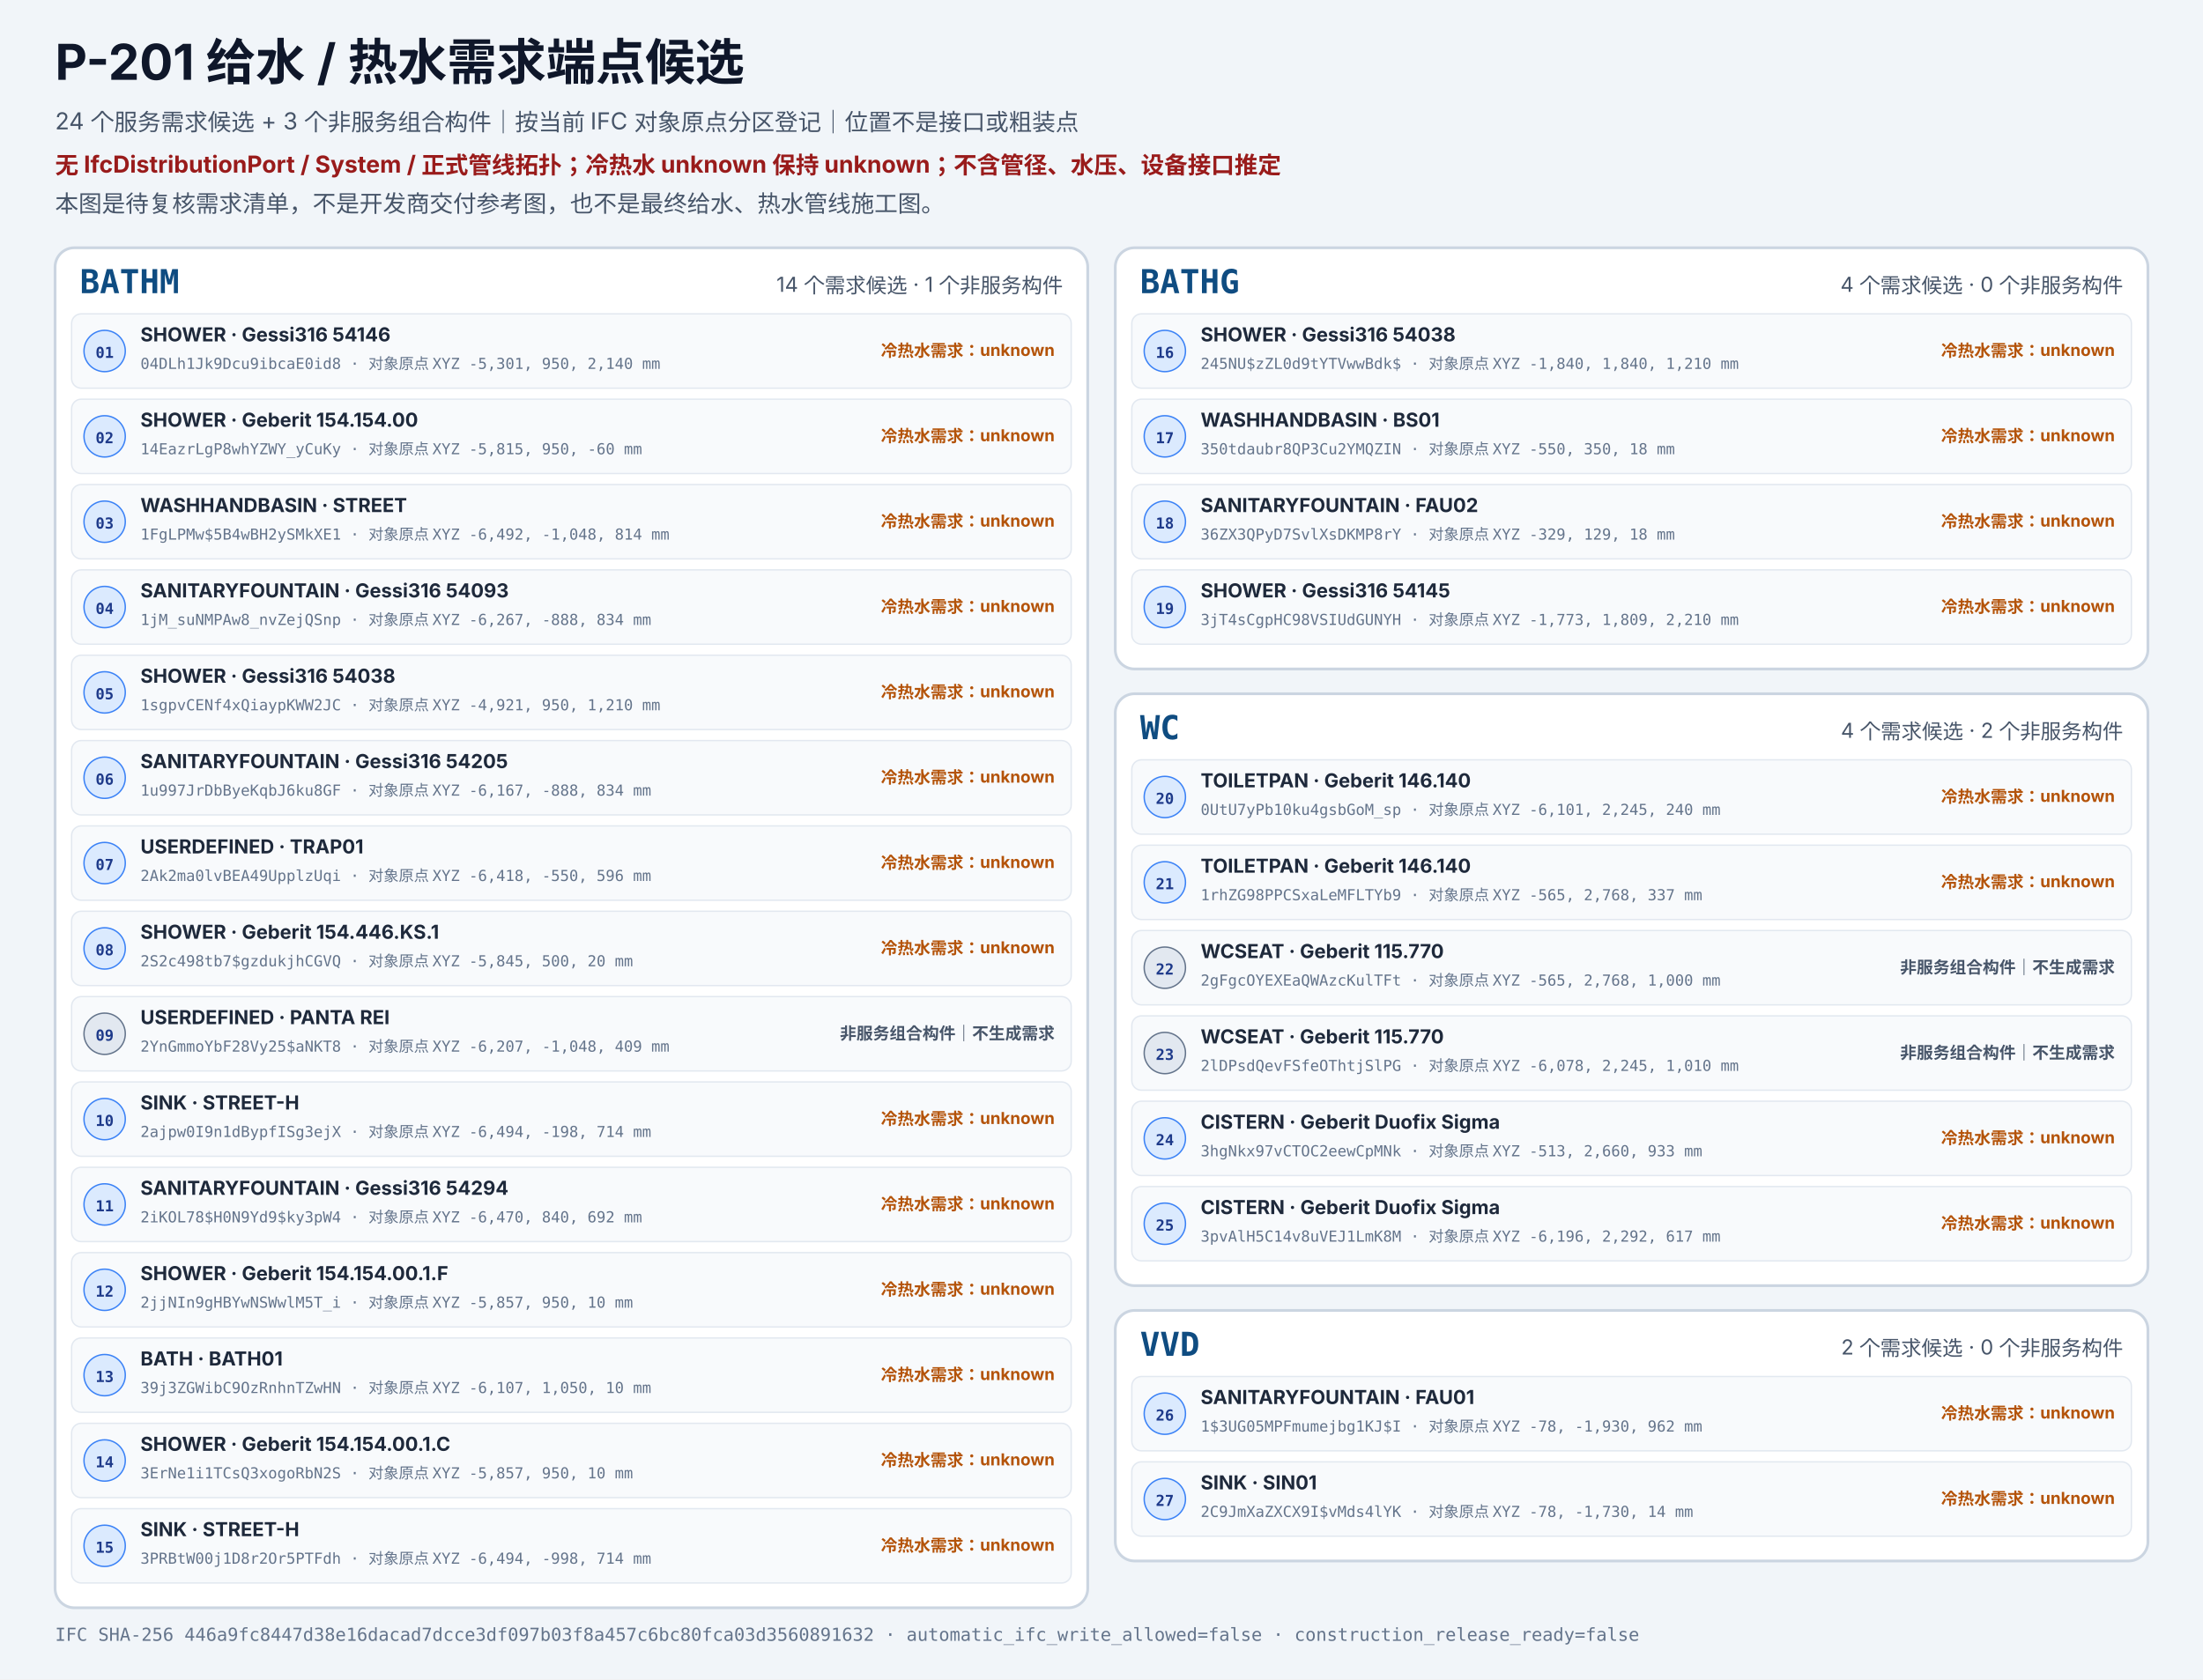
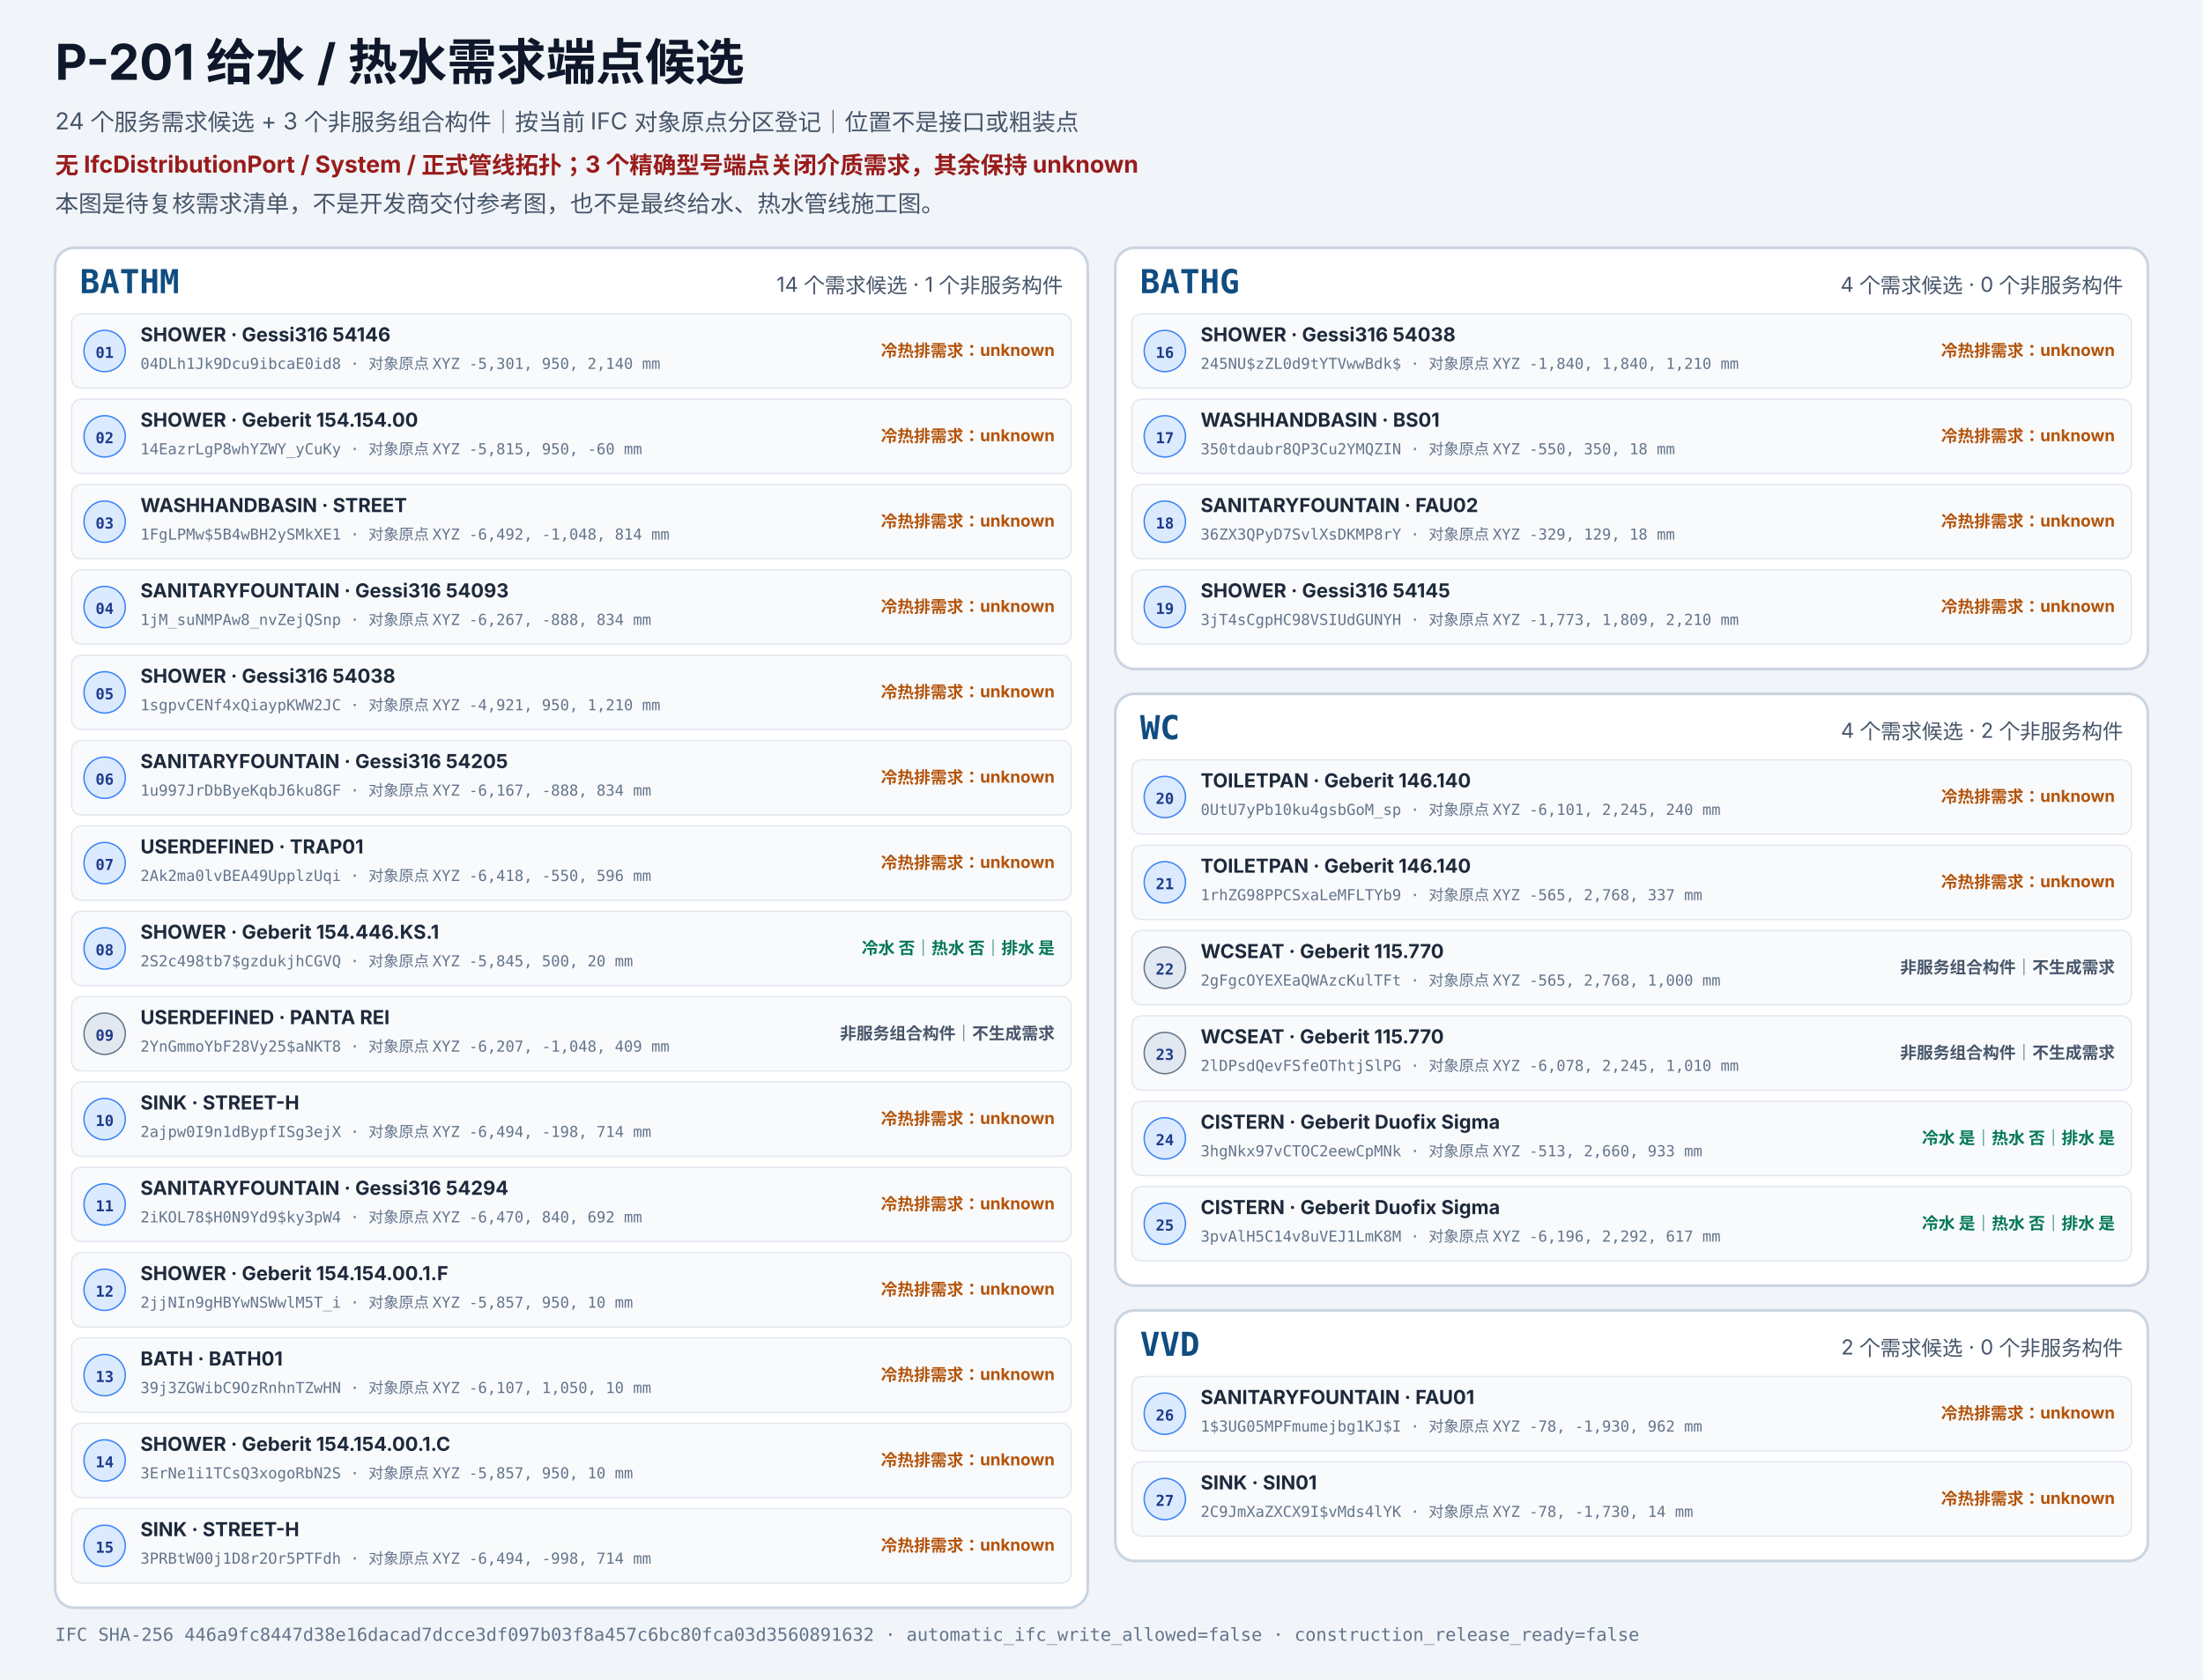
<svg xmlns="http://www.w3.org/2000/svg" width="1600" height="1220" viewBox="0 0 1600 1220">
  <style>
.bg{fill:#f1f5f9}.panel{fill:#fff;stroke:#cbd5e1;stroke-width:2}.endpoint{fill:#f8fafc;stroke:#e2e8f0}
.title{font:700 36px -apple-system,BlinkMacSystemFont,"PingFang SC",sans-serif;fill:#0f172a}
.meta{font:17px -apple-system,BlinkMacSystemFont,"PingFang SC",sans-serif;fill:#475569}
.warning{font:700 17px -apple-system,BlinkMacSystemFont,"PingFang SC",sans-serif;fill:#991b1b}
.room{font:700 24px ui-monospace,SFMono-Regular,monospace;fill:#0f4c81}.room-count{font:15px -apple-system,"PingFang SC",sans-serif;fill:#475569}
.service-badge{fill:#dbeafe;stroke:#3b82f6}.component-badge{fill:#e2e8f0;stroke:#64748b}
.badge-text{font:700 11px ui-monospace,monospace;fill:#1e3a8a;text-anchor:middle}
.endpoint-title{font:700 14px -apple-system,"PingFang SC",sans-serif;fill:#1e293b}
.endpoint-meta{font:11px ui-monospace,SFMono-Regular,monospace;fill:#64748b}
- .unknown{font:700 12px -apple-system,"PingFang SC",sans-serif;fill:#b45309}.component{font:700 12px -apple-system,"PingFang SC",sans-serif;fill:#475569}
+ .unknown{font:700 12px -apple-system,"PingFang SC",sans-serif;fill:#b45309}.confirmed{font:700 12px -apple-system,"PingFang SC",sans-serif;fill:#047857}.component{font:700 12px -apple-system,"PingFang SC",sans-serif;fill:#475569}
.footer{font:13px ui-monospace,SFMono-Regular,monospace;fill:#64748b}
</style>
  <rect class="bg" width="1600" height="1220" />
  <text class="title" x="40" y="58">P-201 给水 / 热水需求端点候选</text>
  <text class="meta" x="40" y="94">24 个服务需求候选 + 3 个非服务组合构件｜按当前 IFC 对象原点分区登记｜位置不是接口或粗装点</text>
-   <text class="warning" x="40" y="126">无 IfcDistributionPort / System / 正式管线拓扑；冷热水 unknown 保持 unknown；不含管径、水压、设备接口推定</text>
+   <text class="warning" x="40" y="126">无 IfcDistributionPort / System / 正式管线拓扑；3 个精确型号端点关闭介质需求，其余保持 unknown</text>
  <text class="meta" x="40" y="154">本图是待复核需求清单，不是开发商交付参考图，也不是最终给水、热水管线施工图。</text>
  <rect class="panel" x="40" y="180" width="750" height="988" rx="14" />
  <text class="room" x="58" y="213">BATHM</text>
  <text class="room-count" x="772" y="212" text-anchor="end">14 个需求候选 · 1 个非服务构件</text>
  <g data-global-id="04DLh1Jk9Dcu9ibcaE0id8" data-service-demand="true">
    <rect class="endpoint" x="52" y="228" width="726" height="54" rx="7" />
    <circle class="service-badge" cx="76" cy="255" r="15" />
    <text class="badge-text" x="76" y="260">01</text>
    <text class="endpoint-title" x="102" y="248">SHOWER · Gessi316 54146</text>
    <text class="endpoint-meta" x="102" y="268">04DLh1Jk9Dcu9ibcaE0id8 · 对象原点 XYZ -5,301, 950, 2,140 mm</text>
-     <text class="unknown" x="766" y="259" text-anchor="end">冷热水需求：unknown</text>
+     <text class="unknown" x="766" y="259" text-anchor="end">冷热排需求：unknown</text>
  </g>
  <g data-global-id="14EazrLgP8whYZWY_yCuKy" data-service-demand="true">
    <rect class="endpoint" x="52" y="290" width="726" height="54" rx="7" />
    <circle class="service-badge" cx="76" cy="317" r="15" />
    <text class="badge-text" x="76" y="322">02</text>
    <text class="endpoint-title" x="102" y="310">SHOWER · Geberit 154.154.00</text>
    <text class="endpoint-meta" x="102" y="330">14EazrLgP8whYZWY_yCuKy · 对象原点 XYZ -5,815, 950, -60 mm</text>
-     <text class="unknown" x="766" y="321" text-anchor="end">冷热水需求：unknown</text>
+     <text class="unknown" x="766" y="321" text-anchor="end">冷热排需求：unknown</text>
  </g>
  <g data-global-id="1FgLPMw$5B4wBH2ySMkXE1" data-service-demand="true">
    <rect class="endpoint" x="52" y="352" width="726" height="54" rx="7" />
    <circle class="service-badge" cx="76" cy="379" r="15" />
    <text class="badge-text" x="76" y="384">03</text>
    <text class="endpoint-title" x="102" y="372">WASHHANDBASIN · STREET</text>
    <text class="endpoint-meta" x="102" y="392">1FgLPMw$5B4wBH2ySMkXE1 · 对象原点 XYZ -6,492, -1,048, 814 mm</text>
-     <text class="unknown" x="766" y="383" text-anchor="end">冷热水需求：unknown</text>
+     <text class="unknown" x="766" y="383" text-anchor="end">冷热排需求：unknown</text>
  </g>
  <g data-global-id="1jM_suNMPAw8_nvZejQSnp" data-service-demand="true">
    <rect class="endpoint" x="52" y="414" width="726" height="54" rx="7" />
    <circle class="service-badge" cx="76" cy="441" r="15" />
    <text class="badge-text" x="76" y="446">04</text>
    <text class="endpoint-title" x="102" y="434">SANITARYFOUNTAIN · Gessi316 54093</text>
    <text class="endpoint-meta" x="102" y="454">1jM_suNMPAw8_nvZejQSnp · 对象原点 XYZ -6,267, -888, 834 mm</text>
-     <text class="unknown" x="766" y="445" text-anchor="end">冷热水需求：unknown</text>
+     <text class="unknown" x="766" y="445" text-anchor="end">冷热排需求：unknown</text>
  </g>
  <g data-global-id="1sgpvCENf4xQiaypKWW2JC" data-service-demand="true">
    <rect class="endpoint" x="52" y="476" width="726" height="54" rx="7" />
    <circle class="service-badge" cx="76" cy="503" r="15" />
    <text class="badge-text" x="76" y="508">05</text>
    <text class="endpoint-title" x="102" y="496">SHOWER · Gessi316 54038</text>
    <text class="endpoint-meta" x="102" y="516">1sgpvCENf4xQiaypKWW2JC · 对象原点 XYZ -4,921, 950, 1,210 mm</text>
-     <text class="unknown" x="766" y="507" text-anchor="end">冷热水需求：unknown</text>
+     <text class="unknown" x="766" y="507" text-anchor="end">冷热排需求：unknown</text>
  </g>
  <g data-global-id="1u997JrDbByeKqbJ6ku8GF" data-service-demand="true">
    <rect class="endpoint" x="52" y="538" width="726" height="54" rx="7" />
    <circle class="service-badge" cx="76" cy="565" r="15" />
    <text class="badge-text" x="76" y="570">06</text>
    <text class="endpoint-title" x="102" y="558">SANITARYFOUNTAIN · Gessi316 54205</text>
    <text class="endpoint-meta" x="102" y="578">1u997JrDbByeKqbJ6ku8GF · 对象原点 XYZ -6,167, -888, 834 mm</text>
-     <text class="unknown" x="766" y="569" text-anchor="end">冷热水需求：unknown</text>
+     <text class="unknown" x="766" y="569" text-anchor="end">冷热排需求：unknown</text>
  </g>
  <g data-global-id="2Ak2ma0lvBEA49UpplzUqi" data-service-demand="true">
    <rect class="endpoint" x="52" y="600" width="726" height="54" rx="7" />
    <circle class="service-badge" cx="76" cy="627" r="15" />
    <text class="badge-text" x="76" y="632">07</text>
    <text class="endpoint-title" x="102" y="620">USERDEFINED · TRAP01</text>
    <text class="endpoint-meta" x="102" y="640">2Ak2ma0lvBEA49UpplzUqi · 对象原点 XYZ -6,418, -550, 596 mm</text>
-     <text class="unknown" x="766" y="631" text-anchor="end">冷热水需求：unknown</text>
+     <text class="unknown" x="766" y="631" text-anchor="end">冷热排需求：unknown</text>
  </g>
  <g data-global-id="2S2c498tb7$gzdukjhCGVQ" data-service-demand="true">
    <rect class="endpoint" x="52" y="662" width="726" height="54" rx="7" />
    <circle class="service-badge" cx="76" cy="689" r="15" />
    <text class="badge-text" x="76" y="694">08</text>
    <text class="endpoint-title" x="102" y="682">SHOWER · Geberit 154.446.KS.1</text>
    <text class="endpoint-meta" x="102" y="702">2S2c498tb7$gzdukjhCGVQ · 对象原点 XYZ -5,845, 500, 20 mm</text>
-     <text class="unknown" x="766" y="693" text-anchor="end">冷热水需求：unknown</text>
+     <text class="confirmed" x="766" y="693" text-anchor="end">冷水 否｜热水 否｜排水 是</text>
  </g>
  <g data-global-id="2YnGmmoYbF28Vy25$aNKT8" data-service-demand="false">
    <rect class="endpoint" x="52" y="724" width="726" height="54" rx="7" />
    <circle class="component-badge" cx="76" cy="751" r="15" />
    <text class="badge-text" x="76" y="756">09</text>
    <text class="endpoint-title" x="102" y="744">USERDEFINED · PANTA REI</text>
    <text class="endpoint-meta" x="102" y="764">2YnGmmoYbF28Vy25$aNKT8 · 对象原点 XYZ -6,207, -1,048, 409 mm</text>
    <text class="component" x="766" y="755" text-anchor="end">非服务组合构件｜不生成需求</text>
  </g>
  <g data-global-id="2ajpw0I9n1dBypfISg3ejX" data-service-demand="true">
    <rect class="endpoint" x="52" y="786" width="726" height="54" rx="7" />
    <circle class="service-badge" cx="76" cy="813" r="15" />
    <text class="badge-text" x="76" y="818">10</text>
    <text class="endpoint-title" x="102" y="806">SINK · STREET-H</text>
    <text class="endpoint-meta" x="102" y="826">2ajpw0I9n1dBypfISg3ejX · 对象原点 XYZ -6,494, -198, 714 mm</text>
-     <text class="unknown" x="766" y="817" text-anchor="end">冷热水需求：unknown</text>
+     <text class="unknown" x="766" y="817" text-anchor="end">冷热排需求：unknown</text>
  </g>
  <g data-global-id="2iKOL78$H0N9Yd9$ky3pW4" data-service-demand="true">
    <rect class="endpoint" x="52" y="848" width="726" height="54" rx="7" />
    <circle class="service-badge" cx="76" cy="875" r="15" />
    <text class="badge-text" x="76" y="880">11</text>
    <text class="endpoint-title" x="102" y="868">SANITARYFOUNTAIN · Gessi316 54294</text>
    <text class="endpoint-meta" x="102" y="888">2iKOL78$H0N9Yd9$ky3pW4 · 对象原点 XYZ -6,470, 840, 692 mm</text>
-     <text class="unknown" x="766" y="879" text-anchor="end">冷热水需求：unknown</text>
+     <text class="unknown" x="766" y="879" text-anchor="end">冷热排需求：unknown</text>
  </g>
  <g data-global-id="2jjNIn9gHBYwNSWwlM5T_i" data-service-demand="true">
    <rect class="endpoint" x="52" y="910" width="726" height="54" rx="7" />
    <circle class="service-badge" cx="76" cy="937" r="15" />
    <text class="badge-text" x="76" y="942">12</text>
    <text class="endpoint-title" x="102" y="930">SHOWER · Geberit 154.154.00.1.F</text>
    <text class="endpoint-meta" x="102" y="950">2jjNIn9gHBYwNSWwlM5T_i · 对象原点 XYZ -5,857, 950, 10 mm</text>
-     <text class="unknown" x="766" y="941" text-anchor="end">冷热水需求：unknown</text>
+     <text class="unknown" x="766" y="941" text-anchor="end">冷热排需求：unknown</text>
  </g>
  <g data-global-id="39j3ZGWibC9OzRnhnTZwHN" data-service-demand="true">
    <rect class="endpoint" x="52" y="972" width="726" height="54" rx="7" />
    <circle class="service-badge" cx="76" cy="999" r="15" />
    <text class="badge-text" x="76" y="1004">13</text>
    <text class="endpoint-title" x="102" y="992">BATH · BATH01</text>
    <text class="endpoint-meta" x="102" y="1012">39j3ZGWibC9OzRnhnTZwHN · 对象原点 XYZ -6,107, 1,050, 10 mm</text>
-     <text class="unknown" x="766" y="1003" text-anchor="end">冷热水需求：unknown</text>
+     <text class="unknown" x="766" y="1003" text-anchor="end">冷热排需求：unknown</text>
  </g>
  <g data-global-id="3ErNe1i1TCsQ3xogoRbN2S" data-service-demand="true">
    <rect class="endpoint" x="52" y="1034" width="726" height="54" rx="7" />
    <circle class="service-badge" cx="76" cy="1061" r="15" />
    <text class="badge-text" x="76" y="1066">14</text>
    <text class="endpoint-title" x="102" y="1054">SHOWER · Geberit 154.154.00.1.C</text>
    <text class="endpoint-meta" x="102" y="1074">3ErNe1i1TCsQ3xogoRbN2S · 对象原点 XYZ -5,857, 950, 10 mm</text>
-     <text class="unknown" x="766" y="1065" text-anchor="end">冷热水需求：unknown</text>
+     <text class="unknown" x="766" y="1065" text-anchor="end">冷热排需求：unknown</text>
  </g>
  <g data-global-id="3PRBtW00j1D8r2Or5PTFdh" data-service-demand="true">
    <rect class="endpoint" x="52" y="1096" width="726" height="54" rx="7" />
    <circle class="service-badge" cx="76" cy="1123" r="15" />
    <text class="badge-text" x="76" y="1128">15</text>
    <text class="endpoint-title" x="102" y="1116">SINK · STREET-H</text>
    <text class="endpoint-meta" x="102" y="1136">3PRBtW00j1D8r2Or5PTFdh · 对象原点 XYZ -6,494, -998, 714 mm</text>
-     <text class="unknown" x="766" y="1127" text-anchor="end">冷热水需求：unknown</text>
+     <text class="unknown" x="766" y="1127" text-anchor="end">冷热排需求：unknown</text>
  </g>
  <rect class="panel" x="810" y="180" width="750" height="306" rx="14" />
  <text class="room" x="828" y="213">BATHG</text>
  <text class="room-count" x="1542" y="212" text-anchor="end">4 个需求候选 · 0 个非服务构件</text>
  <g data-global-id="245NU$zZL0d9tYTVwwBdk$" data-service-demand="true">
    <rect class="endpoint" x="822" y="228" width="726" height="54" rx="7" />
    <circle class="service-badge" cx="846" cy="255" r="15" />
    <text class="badge-text" x="846" y="260">16</text>
    <text class="endpoint-title" x="872" y="248">SHOWER · Gessi316 54038</text>
    <text class="endpoint-meta" x="872" y="268">245NU$zZL0d9tYTVwwBdk$ · 对象原点 XYZ -1,840, 1,840, 1,210 mm</text>
-     <text class="unknown" x="1536" y="259" text-anchor="end">冷热水需求：unknown</text>
+     <text class="unknown" x="1536" y="259" text-anchor="end">冷热排需求：unknown</text>
  </g>
  <g data-global-id="350tdaubr8QP3Cu2YMQZIN" data-service-demand="true">
    <rect class="endpoint" x="822" y="290" width="726" height="54" rx="7" />
    <circle class="service-badge" cx="846" cy="317" r="15" />
    <text class="badge-text" x="846" y="322">17</text>
    <text class="endpoint-title" x="872" y="310">WASHHANDBASIN · BS01</text>
    <text class="endpoint-meta" x="872" y="330">350tdaubr8QP3Cu2YMQZIN · 对象原点 XYZ -550, 350, 18 mm</text>
-     <text class="unknown" x="1536" y="321" text-anchor="end">冷热水需求：unknown</text>
+     <text class="unknown" x="1536" y="321" text-anchor="end">冷热排需求：unknown</text>
  </g>
  <g data-global-id="36ZX3QPyD7SvlXsDKMP8rY" data-service-demand="true">
    <rect class="endpoint" x="822" y="352" width="726" height="54" rx="7" />
    <circle class="service-badge" cx="846" cy="379" r="15" />
    <text class="badge-text" x="846" y="384">18</text>
    <text class="endpoint-title" x="872" y="372">SANITARYFOUNTAIN · FAU02</text>
    <text class="endpoint-meta" x="872" y="392">36ZX3QPyD7SvlXsDKMP8rY · 对象原点 XYZ -329, 129, 18 mm</text>
-     <text class="unknown" x="1536" y="383" text-anchor="end">冷热水需求：unknown</text>
+     <text class="unknown" x="1536" y="383" text-anchor="end">冷热排需求：unknown</text>
  </g>
  <g data-global-id="3jT4sCgpHC98VSIUdGUNYH" data-service-demand="true">
    <rect class="endpoint" x="822" y="414" width="726" height="54" rx="7" />
    <circle class="service-badge" cx="846" cy="441" r="15" />
    <text class="badge-text" x="846" y="446">19</text>
    <text class="endpoint-title" x="872" y="434">SHOWER · Gessi316 54145</text>
    <text class="endpoint-meta" x="872" y="454">3jT4sCgpHC98VSIUdGUNYH · 对象原点 XYZ -1,773, 1,809, 2,210 mm</text>
-     <text class="unknown" x="1536" y="445" text-anchor="end">冷热水需求：unknown</text>
+     <text class="unknown" x="1536" y="445" text-anchor="end">冷热排需求：unknown</text>
  </g>
  <rect class="panel" x="810" y="504" width="750" height="430" rx="14" />
  <text class="room" x="828" y="537">WC</text>
  <text class="room-count" x="1542" y="536" text-anchor="end">4 个需求候选 · 2 个非服务构件</text>
  <g data-global-id="0UtU7yPb10ku4gsbGoM_sp" data-service-demand="true">
    <rect class="endpoint" x="822" y="552" width="726" height="54" rx="7" />
    <circle class="service-badge" cx="846" cy="579" r="15" />
    <text class="badge-text" x="846" y="584">20</text>
    <text class="endpoint-title" x="872" y="572">TOILETPAN · Geberit 146.140</text>
    <text class="endpoint-meta" x="872" y="592">0UtU7yPb10ku4gsbGoM_sp · 对象原点 XYZ -6,101, 2,245, 240 mm</text>
-     <text class="unknown" x="1536" y="583" text-anchor="end">冷热水需求：unknown</text>
+     <text class="unknown" x="1536" y="583" text-anchor="end">冷热排需求：unknown</text>
  </g>
  <g data-global-id="1rhZG98PPCSxaLeMFLTYb9" data-service-demand="true">
    <rect class="endpoint" x="822" y="614" width="726" height="54" rx="7" />
    <circle class="service-badge" cx="846" cy="641" r="15" />
    <text class="badge-text" x="846" y="646">21</text>
    <text class="endpoint-title" x="872" y="634">TOILETPAN · Geberit 146.140</text>
    <text class="endpoint-meta" x="872" y="654">1rhZG98PPCSxaLeMFLTYb9 · 对象原点 XYZ -565, 2,768, 337 mm</text>
-     <text class="unknown" x="1536" y="645" text-anchor="end">冷热水需求：unknown</text>
+     <text class="unknown" x="1536" y="645" text-anchor="end">冷热排需求：unknown</text>
  </g>
  <g data-global-id="2gFgcOYEXEaQWAzcKulTFt" data-service-demand="false">
    <rect class="endpoint" x="822" y="676" width="726" height="54" rx="7" />
    <circle class="component-badge" cx="846" cy="703" r="15" />
    <text class="badge-text" x="846" y="708">22</text>
    <text class="endpoint-title" x="872" y="696">WCSEAT · Geberit 115.770</text>
    <text class="endpoint-meta" x="872" y="716">2gFgcOYEXEaQWAzcKulTFt · 对象原点 XYZ -565, 2,768, 1,000 mm</text>
    <text class="component" x="1536" y="707" text-anchor="end">非服务组合构件｜不生成需求</text>
  </g>
  <g data-global-id="2lDPsdQevFSfeOThtjSlPG" data-service-demand="false">
    <rect class="endpoint" x="822" y="738" width="726" height="54" rx="7" />
    <circle class="component-badge" cx="846" cy="765" r="15" />
    <text class="badge-text" x="846" y="770">23</text>
    <text class="endpoint-title" x="872" y="758">WCSEAT · Geberit 115.770</text>
    <text class="endpoint-meta" x="872" y="778">2lDPsdQevFSfeOThtjSlPG · 对象原点 XYZ -6,078, 2,245, 1,010 mm</text>
    <text class="component" x="1536" y="769" text-anchor="end">非服务组合构件｜不生成需求</text>
  </g>
  <g data-global-id="3hgNkx97vCTOC2eewCpMNk" data-service-demand="true">
    <rect class="endpoint" x="822" y="800" width="726" height="54" rx="7" />
    <circle class="service-badge" cx="846" cy="827" r="15" />
    <text class="badge-text" x="846" y="832">24</text>
    <text class="endpoint-title" x="872" y="820">CISTERN · Geberit Duofix Sigma</text>
    <text class="endpoint-meta" x="872" y="840">3hgNkx97vCTOC2eewCpMNk · 对象原点 XYZ -513, 2,660, 933 mm</text>
-     <text class="unknown" x="1536" y="831" text-anchor="end">冷热水需求：unknown</text>
+     <text class="confirmed" x="1536" y="831" text-anchor="end">冷水 是｜热水 否｜排水 是</text>
  </g>
  <g data-global-id="3pvAlH5C14v8uVEJ1LmK8M" data-service-demand="true">
    <rect class="endpoint" x="822" y="862" width="726" height="54" rx="7" />
    <circle class="service-badge" cx="846" cy="889" r="15" />
    <text class="badge-text" x="846" y="894">25</text>
    <text class="endpoint-title" x="872" y="882">CISTERN · Geberit Duofix Sigma</text>
    <text class="endpoint-meta" x="872" y="902">3pvAlH5C14v8uVEJ1LmK8M · 对象原点 XYZ -6,196, 2,292, 617 mm</text>
-     <text class="unknown" x="1536" y="893" text-anchor="end">冷热水需求：unknown</text>
+     <text class="confirmed" x="1536" y="893" text-anchor="end">冷水 是｜热水 否｜排水 是</text>
  </g>
  <rect class="panel" x="810" y="952" width="750" height="182" rx="14" />
  <text class="room" x="828" y="985">VVD</text>
  <text class="room-count" x="1542" y="984" text-anchor="end">2 个需求候选 · 0 个非服务构件</text>
  <g data-global-id="1$3UG05MPFmumejbg1KJ$I" data-service-demand="true">
    <rect class="endpoint" x="822" y="1000" width="726" height="54" rx="7" />
    <circle class="service-badge" cx="846" cy="1027" r="15" />
    <text class="badge-text" x="846" y="1032">26</text>
    <text class="endpoint-title" x="872" y="1020">SANITARYFOUNTAIN · FAU01</text>
    <text class="endpoint-meta" x="872" y="1040">1$3UG05MPFmumejbg1KJ$I · 对象原点 XYZ -78, -1,930, 962 mm</text>
-     <text class="unknown" x="1536" y="1031" text-anchor="end">冷热水需求：unknown</text>
+     <text class="unknown" x="1536" y="1031" text-anchor="end">冷热排需求：unknown</text>
  </g>
  <g data-global-id="2C9JmXaZXCX9I$vMds4lYK" data-service-demand="true">
    <rect class="endpoint" x="822" y="1062" width="726" height="54" rx="7" />
    <circle class="service-badge" cx="846" cy="1089" r="15" />
    <text class="badge-text" x="846" y="1094">27</text>
    <text class="endpoint-title" x="872" y="1082">SINK · SIN01</text>
    <text class="endpoint-meta" x="872" y="1102">2C9JmXaZXCX9I$vMds4lYK · 对象原点 XYZ -78, -1,730, 14 mm</text>
-     <text class="unknown" x="1536" y="1093" text-anchor="end">冷热水需求：unknown</text>
+     <text class="unknown" x="1536" y="1093" text-anchor="end">冷热排需求：unknown</text>
  </g>
  <text class="footer" x="40" y="1192">IFC SHA-256 446a9fc8447d38e16dacad7dcce3df097b03f8a457c6bc80fca03d3560891632 · automatic_ifc_write_allowed=false · construction_release_ready=false</text>
</svg>
